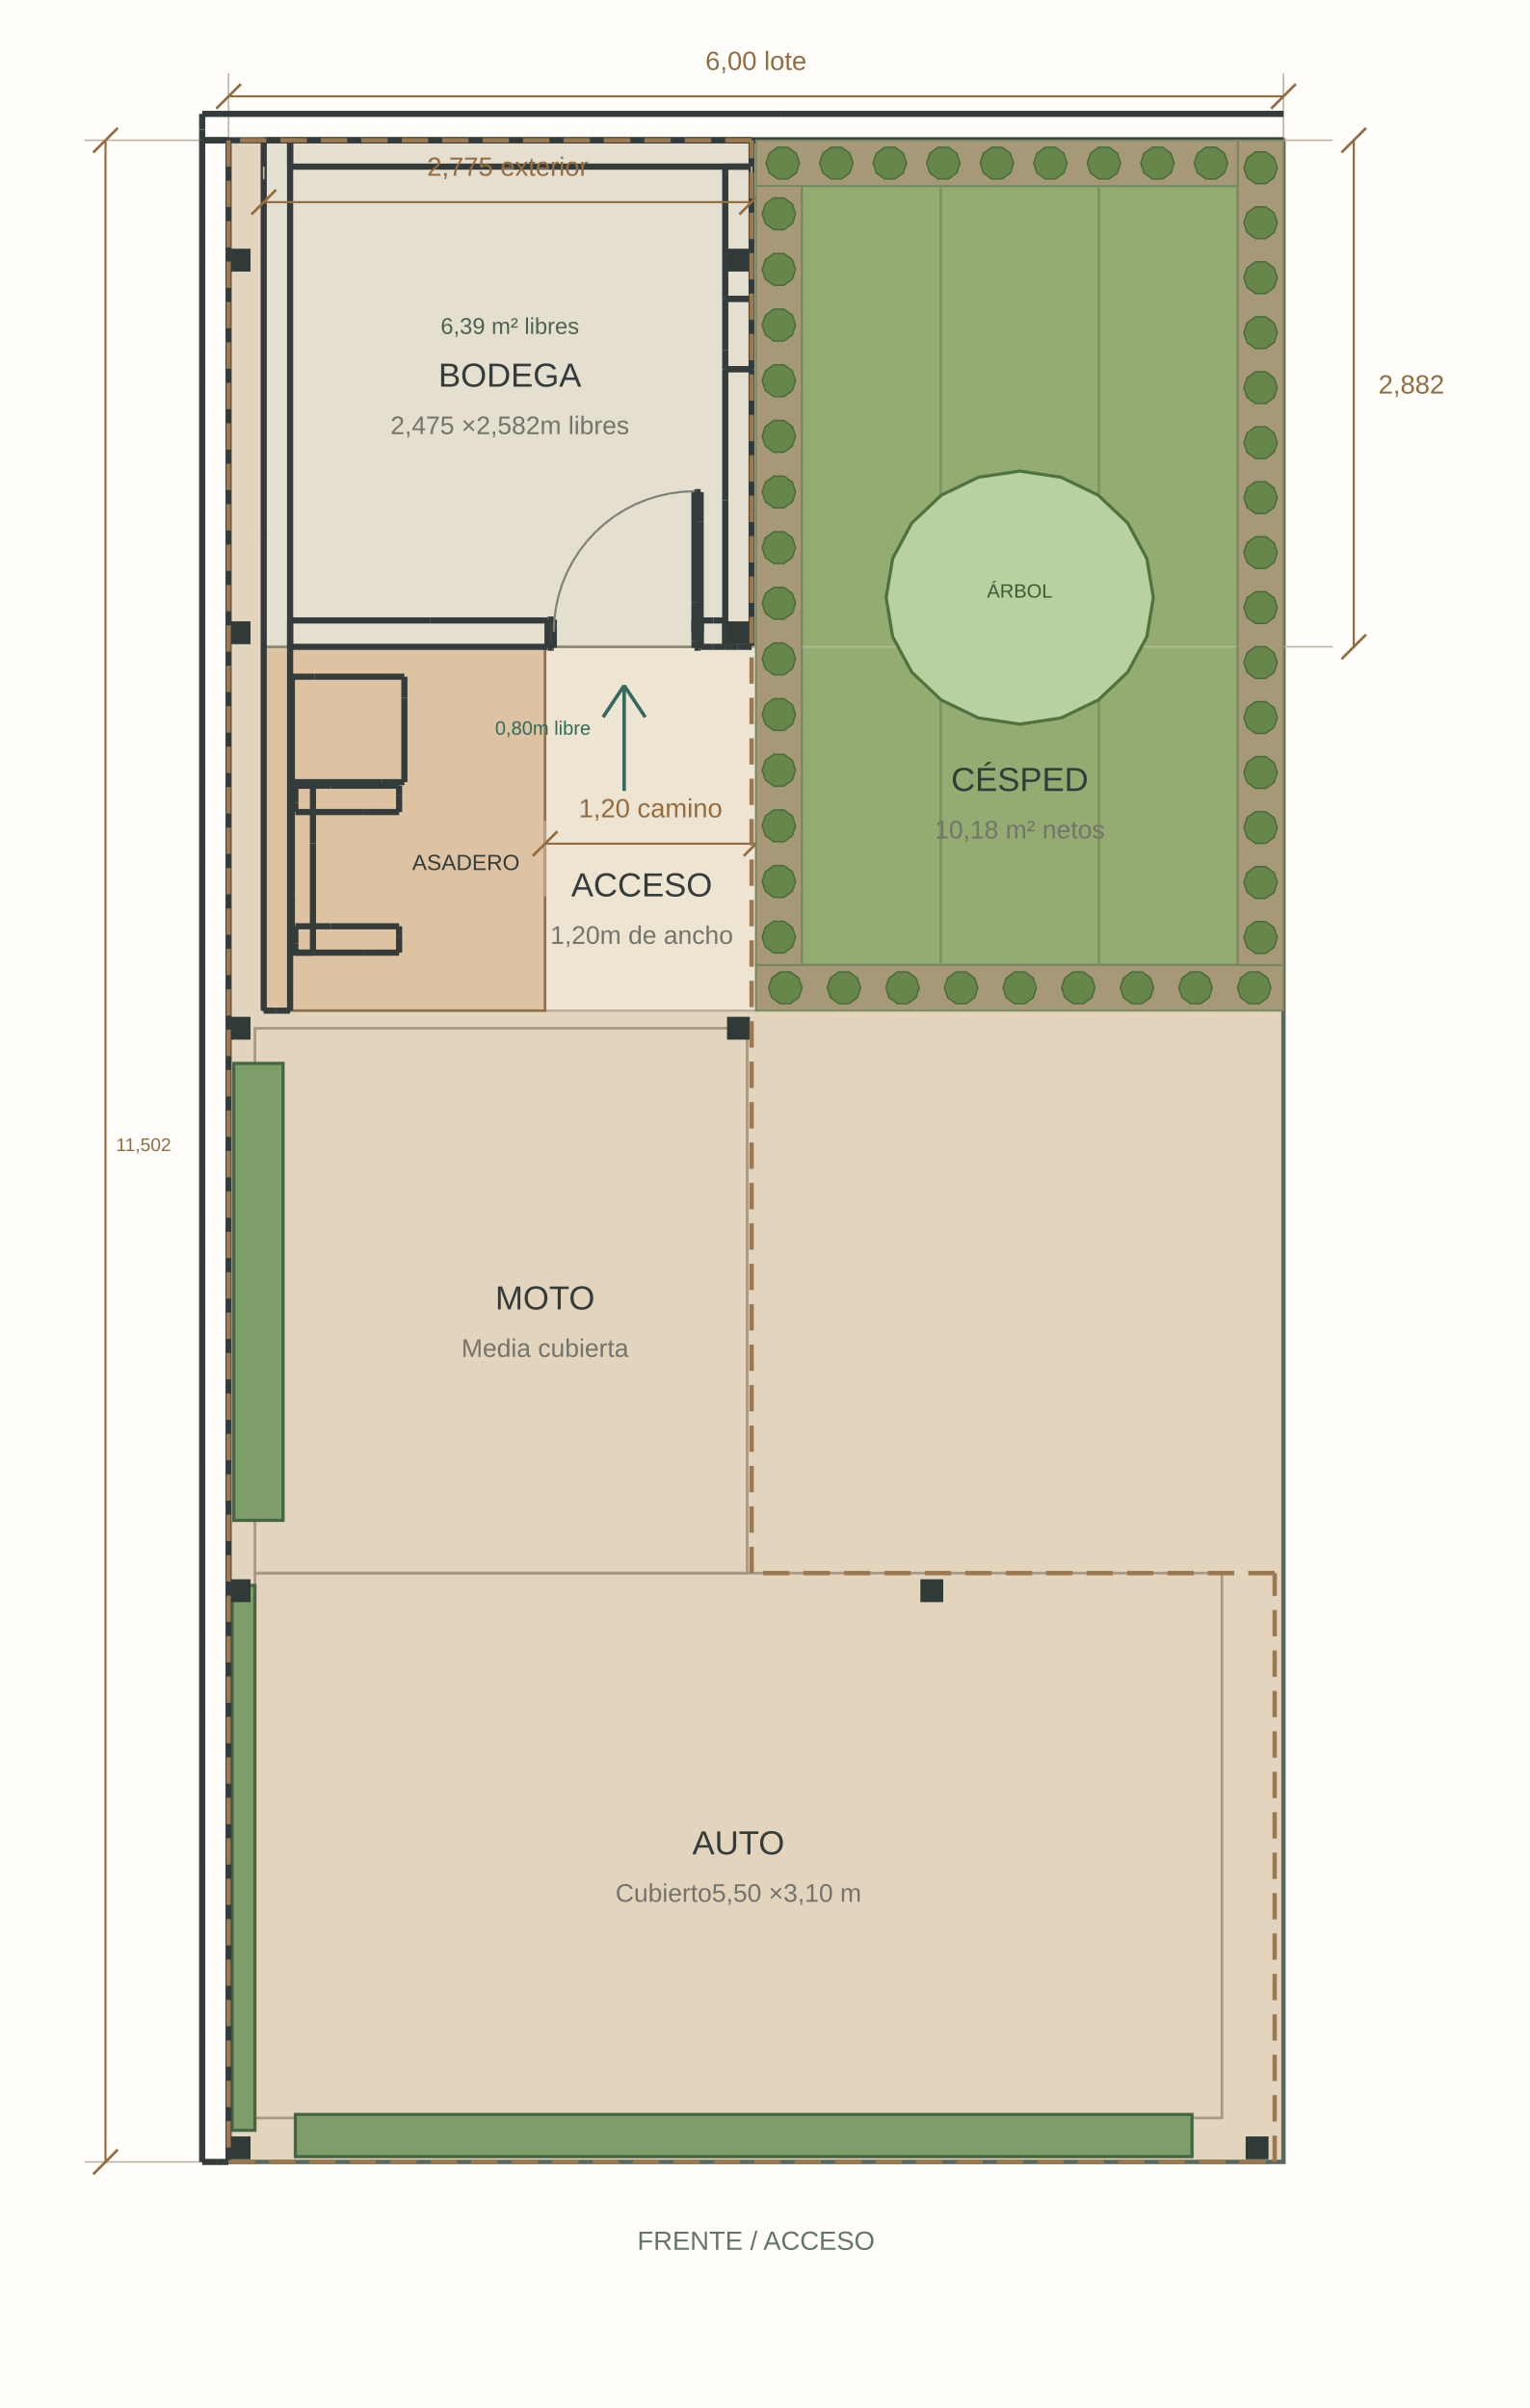
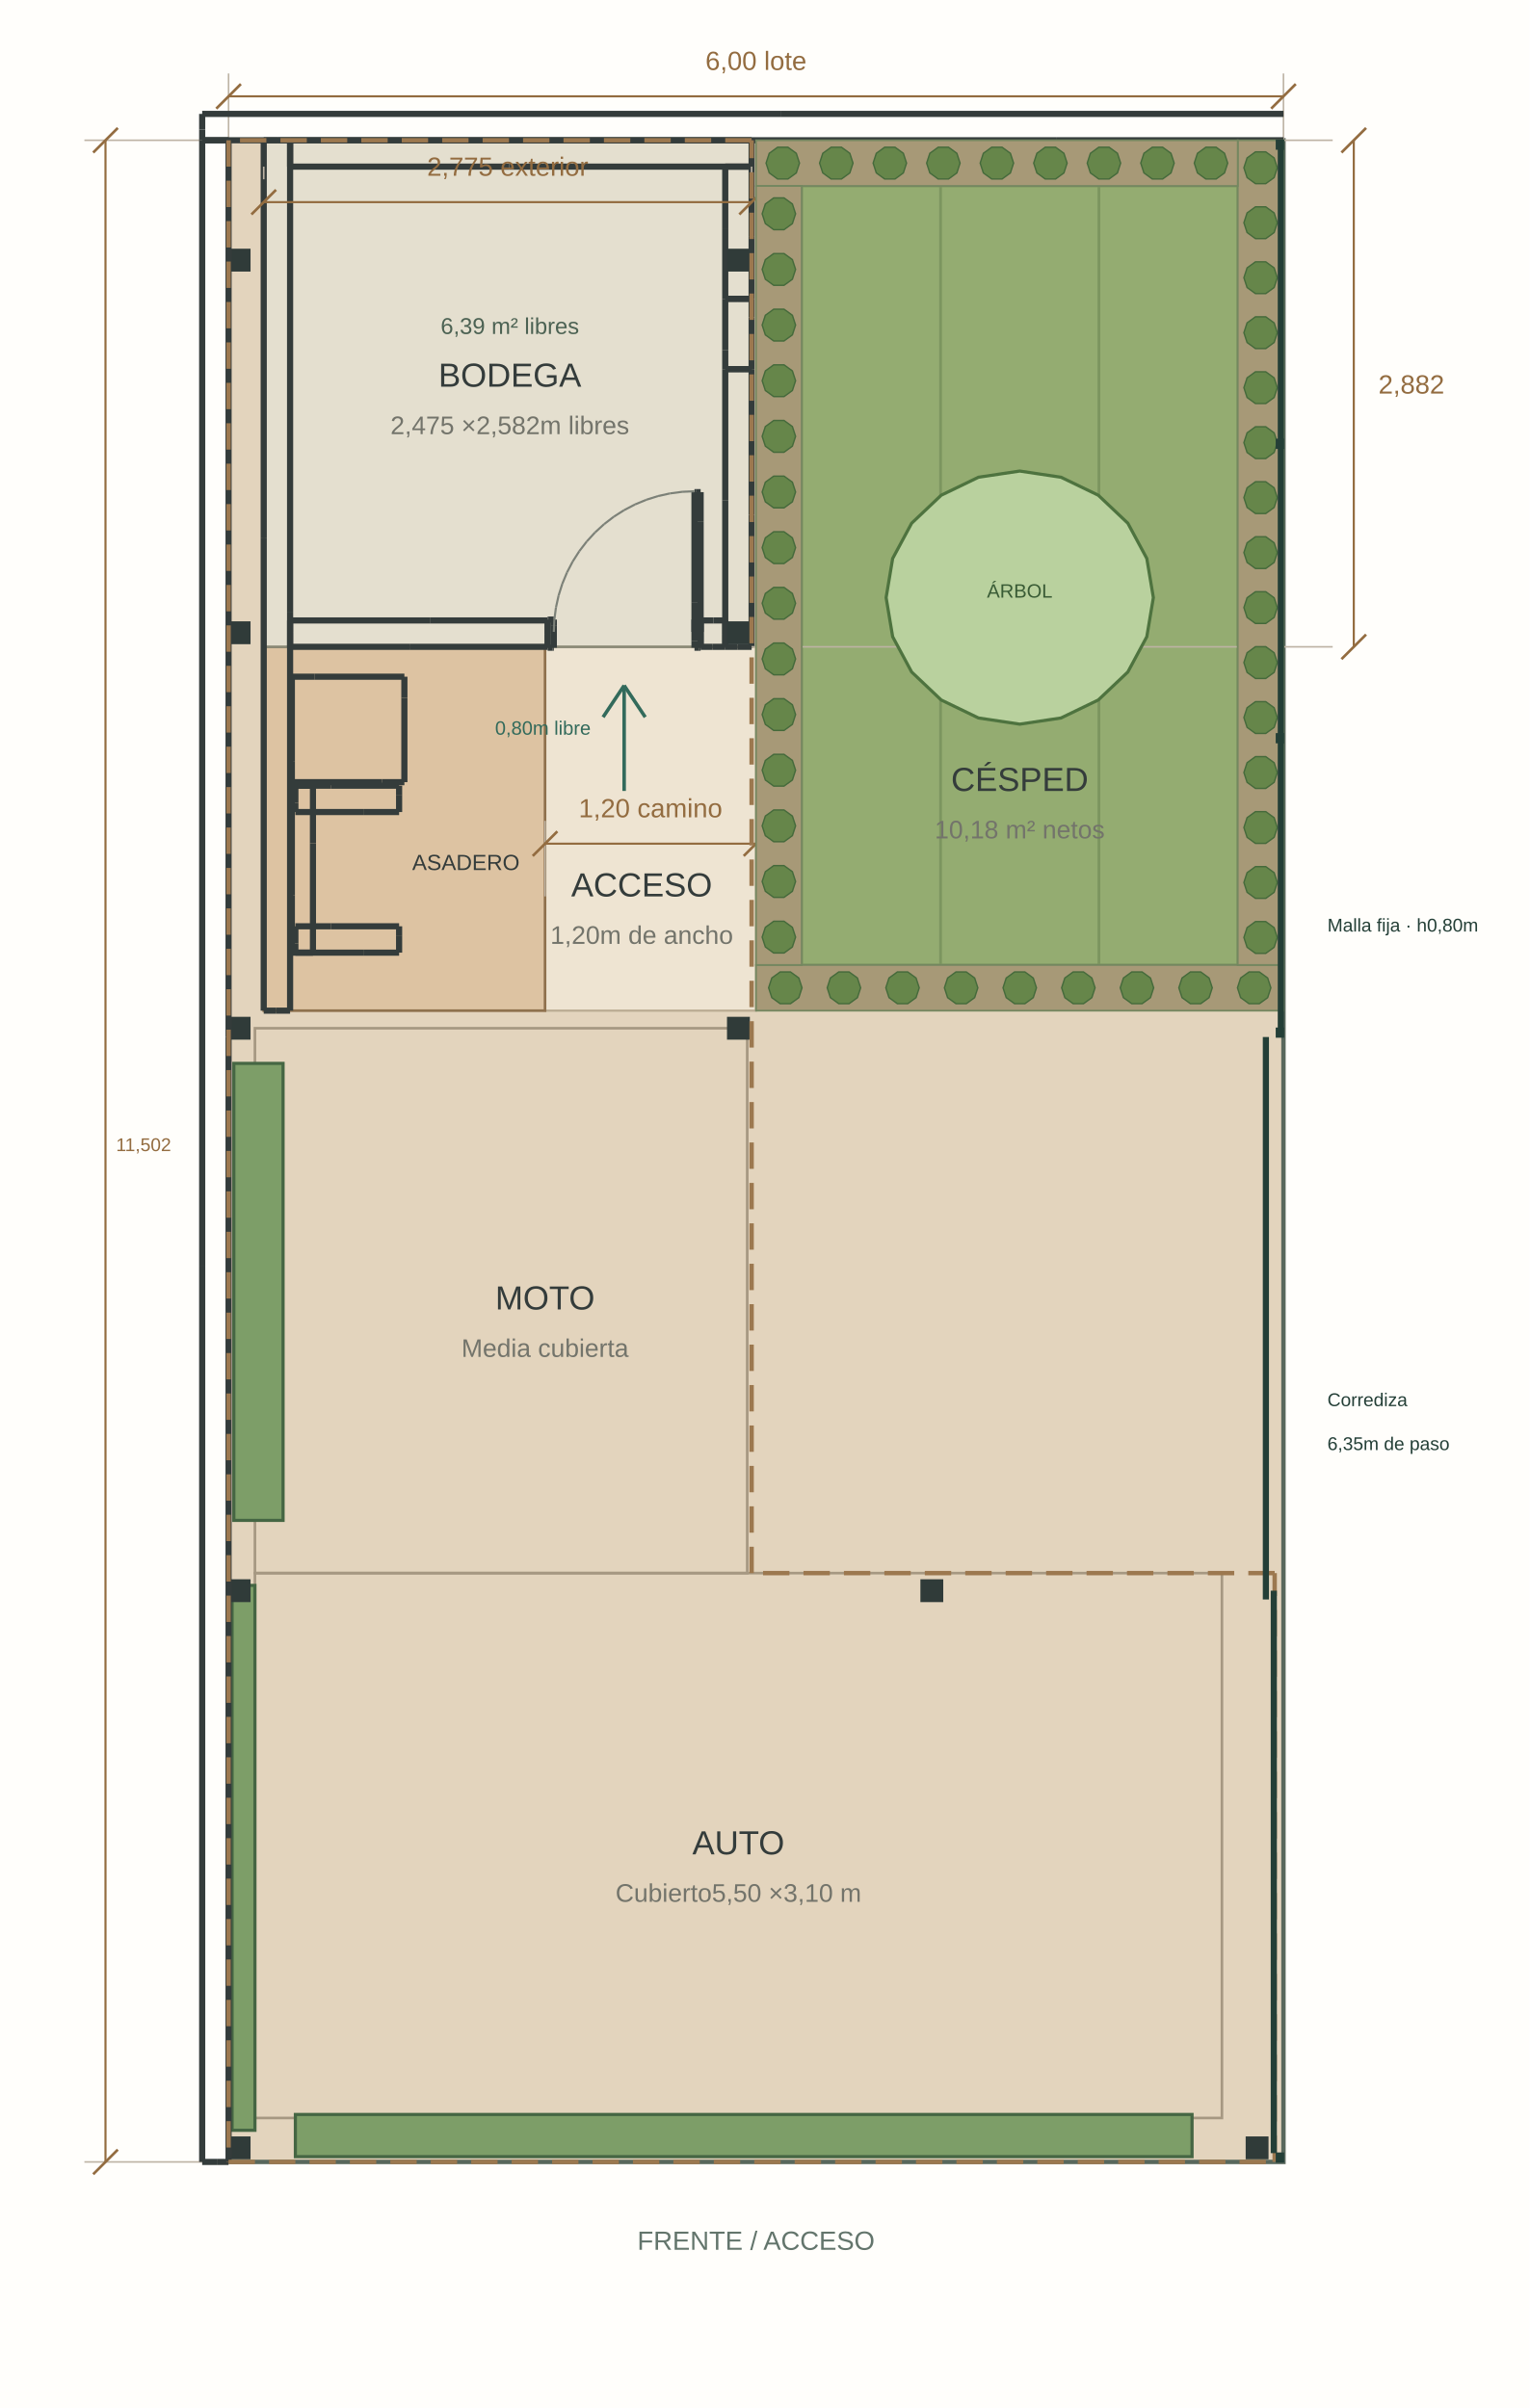
<svg xmlns="http://www.w3.org/2000/svg" viewBox="0 0 696 1096.0" role="img" aria-label="Patio · jardín, camino, asadero y bodega">
  <rect width="100%" height="100%" fill="#fffefb" />
  <polygon points="104.0,984.0 584.0,984.0 584.0,63.84 104.0,63.84" fill="#e3d4bd" stroke="#59685c" stroke-width="2.0" />
  <polygon points="364.8,439.2 428.0,439.2 428.0,84.64 364.8,84.64" fill="#94ac71" stroke="#7c955f" stroke-width="1.2" />
  <polygon points="500.0,439.2 563.2,439.2 563.2,84.64 500.0,84.64" fill="#94ac71" stroke="#7c955f" stroke-width="1.2" />
  <polygon points="428.0,439.2 500.0,439.2 500.0,308.0 428.0,308.0" fill="#94ac71" stroke="#7c955f" stroke-width="1.2" />
  <polygon points="428.0,236.0 500.0,236.0 500.0,84.64 428.0,84.64" fill="#94ac71" stroke="#7c955f" stroke-width="1.2" />
  <polygon points="248.0,460.0 344.0,460.0 344.0,294.4 248.0,294.4" fill="#eee4d2" stroke="#b9aa91" stroke-width="0.96" />
  <polygon points="120.0,460.0 248.0,460.0 248.0,294.4 120.0,294.4" fill="#ddc3a2" stroke="#8f714d" stroke-width="1.2" />
  <polygon points="120.0,294.4 342.0,294.4 342.0,63.84 120.0,63.84" fill="#e4dfcf" stroke="#8b8a77" stroke-width="1.2" />
  <polyline points="132.0,460.0 125.489,460.0" fill="none" stroke="#343c3b" stroke-width="2.8" />
  <polyline points="125.489,460.0 120.0,460.0" fill="none" stroke="#343c3b" stroke-width="2.8" />
  <polyline points="132.0,63.84 132.0,278.804" fill="none" stroke="#343c3b" stroke-width="2.8" />
  <polyline points="132.0,278.804 132.0,460.0" fill="none" stroke="#343c3b" stroke-width="2.8" />
  <polyline points="120.0,63.84 126.523,63.84" fill="none" stroke="#343c3b" stroke-width="2.8" />
  <polyline points="126.523,63.84 132.0,63.84" fill="none" stroke="#343c3b" stroke-width="2.8" />
  <polyline points="120.0,460.0 120.0,244.66" fill="none" stroke="#343c3b" stroke-width="2.8" />
  <polyline points="120.0,244.66 120.0,63.84" fill="none" stroke="#343c3b" stroke-width="2.8" />
  <polyline points="249.2,294.4 186.715,294.4" fill="none" stroke="#343c3b" stroke-width="2.8" />
  <polyline points="186.715,294.4 132.0,294.4" fill="none" stroke="#343c3b" stroke-width="2.8" />
  <polyline points="249.2,282.4 249.2,288.798" fill="none" stroke="#343c3b" stroke-width="2.8" />
  <polyline points="249.2,288.798 249.2,294.4" fill="none" stroke="#343c3b" stroke-width="2.8" />
  <polyline points="132.0,282.4 195.595,282.4" fill="none" stroke="#343c3b" stroke-width="2.8" />
  <polyline points="195.595,282.4 249.2,282.4" fill="none" stroke="#343c3b" stroke-width="2.8" />
  <polyline points="132.0,294.4 132.0,287.889" fill="none" stroke="#343c3b" stroke-width="2.8" />
  <polyline points="132.0,287.889 132.0,282.4" fill="none" stroke="#343c3b" stroke-width="2.8" />
  <polyline points="330.0,294.4 324.105,294.4" fill="none" stroke="#343c3b" stroke-width="2.8" />
  <polyline points="324.105,294.4 318.8,294.4" fill="none" stroke="#343c3b" stroke-width="2.8" />
  <polyline points="330.0,282.4 330.0,288.717" fill="none" stroke="#343c3b" stroke-width="2.8" />
  <polyline points="330.0,288.717 330.0,294.4" fill="none" stroke="#343c3b" stroke-width="2.8" />
  <polyline points="318.8,282.4 324.706,282.4" fill="none" stroke="#343c3b" stroke-width="2.8" />
  <polyline points="324.706,282.4 330.0,282.4" fill="none" stroke="#343c3b" stroke-width="2.8" />
  <polyline points="318.8,294.4 318.8,288.072" fill="none" stroke="#343c3b" stroke-width="2.8" />
  <polyline points="318.8,288.072 318.8,282.4" fill="none" stroke="#343c3b" stroke-width="2.8" />
  <polyline points="342.0,294.4 335.696,294.4" fill="none" stroke="#343c3b" stroke-width="2.8" />
  <polyline points="335.696,294.4 330.0,294.4" fill="none" stroke="#343c3b" stroke-width="2.8" />
  <polyline points="342.0,168.0 342.0,234.403" fill="none" stroke="#343c3b" stroke-width="2.8" />
  <polyline points="342.0,234.403 342.0,294.4" fill="none" stroke="#343c3b" stroke-width="2.8" />
  <polyline points="330.0,168.0 336.317,168.0" fill="none" stroke="#343c3b" stroke-width="2.8" />
  <polyline points="336.317,168.0 342.0,168.0" fill="none" stroke="#343c3b" stroke-width="2.8" />
  <polyline points="330.0,294.4 330.0,227.866" fill="none" stroke="#343c3b" stroke-width="2.8" />
  <polyline points="330.0,227.866 330.0,168.0" fill="none" stroke="#343c3b" stroke-width="2.8" />
  <polyline points="342.0,136.0 335.696,136.0" fill="none" stroke="#343c3b" stroke-width="2.8" />
  <polyline points="335.696,136.0 330.0,136.0" fill="none" stroke="#343c3b" stroke-width="2.8" />
  <polyline points="342.0,75.84 342.0,107.445" fill="none" stroke="#343c3b" stroke-width="2.8" />
  <polyline points="342.0,107.445 342.0,136.0" fill="none" stroke="#343c3b" stroke-width="2.8" />
  <polyline points="330.0,75.84 336.317,75.84" fill="none" stroke="#343c3b" stroke-width="2.8" />
  <polyline points="336.317,75.84 342.0,75.84" fill="none" stroke="#343c3b" stroke-width="2.8" />
  <polyline points="330.0,136.0 330.0,104.333" fill="none" stroke="#343c3b" stroke-width="2.8" />
  <polyline points="330.0,104.333 330.0,75.84" fill="none" stroke="#343c3b" stroke-width="2.8" />
  <polyline points="342.0,168.0 338.8,168.0" fill="none" stroke="#343c3b" stroke-width="2.8" />
  <polyline points="338.8,168.0 330.0,168.0" fill="none" stroke="#343c3b" stroke-width="2.8" />
  <polyline points="342.0,136.0 342.0,144.533" fill="none" stroke="#343c3b" stroke-width="2.8" />
  <polyline points="342.0,144.533 342.0,168.0" fill="none" stroke="#343c3b" stroke-width="2.8" />
  <polyline points="330.0,136.0 333.2,136.0" fill="none" stroke="#343c3b" stroke-width="2.8" />
  <polyline points="333.2,136.0 342.0,136.0" fill="none" stroke="#343c3b" stroke-width="2.8" />
  <polyline points="330.0,168.0 330.0,159.467" fill="none" stroke="#343c3b" stroke-width="2.8" />
  <polyline points="330.0,159.467 330.0,136.0" fill="none" stroke="#343c3b" stroke-width="2.8" />
  <polyline points="342.0,75.84 231.678,75.84" fill="none" stroke="#343c3b" stroke-width="2.8" />
  <polyline points="231.678,75.84 132.0,75.84" fill="none" stroke="#343c3b" stroke-width="2.8" />
  <polyline points="342.0,63.84 342.0,70.144" fill="none" stroke="#343c3b" stroke-width="2.8" />
  <polyline points="342.0,70.144 342.0,75.84" fill="none" stroke="#343c3b" stroke-width="2.8" />
  <polyline points="132.0,63.84 245.95,63.84" fill="none" stroke="#343c3b" stroke-width="2.8" />
  <polyline points="245.95,63.84 342.0,63.84" fill="none" stroke="#343c3b" stroke-width="2.8" />
  <polyline points="132.0,75.84 132.0,69.329" fill="none" stroke="#343c3b" stroke-width="2.8" />
  <polyline points="132.0,69.329 132.0,63.84" fill="none" stroke="#343c3b" stroke-width="2.8" />
  <polyline points="318.8,287.6 318.204,287.6" fill="none" stroke="#343c3b" stroke-width="2.8" />
  <polyline points="318.204,287.6 316.0,287.6" fill="none" stroke="#343c3b" stroke-width="2.8" />
  <polyline points="318.8,224.0 318.8,237.542" fill="none" stroke="#343c3b" stroke-width="2.8" />
  <polyline points="318.8,237.542 318.8,287.6" fill="none" stroke="#343c3b" stroke-width="2.8" />
  <polyline points="316.0,224.0 316.596,224.0" fill="none" stroke="#343c3b" stroke-width="2.8" />
  <polyline points="316.596,224.0 318.8,224.0" fill="none" stroke="#343c3b" stroke-width="2.8" />
  <polyline points="316.0,287.6 316.0,274.058" fill="none" stroke="#343c3b" stroke-width="2.8" />
  <polyline points="316.0,274.058 316.0,224.0" fill="none" stroke="#343c3b" stroke-width="2.8" />
  <polyline points="252.0,294.8 251.364,294.8" fill="none" stroke="#343c3b" stroke-width="2.8" />
  <polyline points="251.364,294.8 249.2,294.8" fill="none" stroke="#343c3b" stroke-width="2.8" />
  <polyline points="252.0,282.0 252.0,284.908" fill="none" stroke="#343c3b" stroke-width="2.8" />
  <polyline points="252.0,284.908 252.0,294.8" fill="none" stroke="#343c3b" stroke-width="2.8" />
  <polyline points="249.2,282.0 249.836,282.0" fill="none" stroke="#343c3b" stroke-width="2.8" />
  <polyline points="249.836,282.0 252.0,282.0" fill="none" stroke="#343c3b" stroke-width="2.8" />
  <polyline points="249.2,294.8 249.2,291.892" fill="none" stroke="#343c3b" stroke-width="2.8" />
  <polyline points="249.2,291.892 249.2,282.0" fill="none" stroke="#343c3b" stroke-width="2.8" />
  <polyline points="318.8,294.8 318.164,294.8" fill="none" stroke="#343c3b" stroke-width="2.8" />
  <polyline points="318.164,294.8 316.0,294.8" fill="none" stroke="#343c3b" stroke-width="2.8" />
  <polyline points="318.8,282.0 318.8,284.908" fill="none" stroke="#343c3b" stroke-width="2.8" />
  <polyline points="318.8,284.908 318.8,294.8" fill="none" stroke="#343c3b" stroke-width="2.8" />
  <polyline points="316.0,282.0 316.636,282.0" fill="none" stroke="#343c3b" stroke-width="2.8" />
  <polyline points="316.636,282.0 318.8,282.0" fill="none" stroke="#343c3b" stroke-width="2.8" />
  <polyline points="316.0,294.8 316.0,291.892" fill="none" stroke="#343c3b" stroke-width="2.8" />
  <polyline points="316.0,291.892 316.0,282.0" fill="none" stroke="#343c3b" stroke-width="2.8" />
  <polyline points="181.6,433.6 165.324,433.6" fill="none" stroke="#343c3b" stroke-width="2.8" />
  <polyline points="165.324,433.6 134.4,433.6" fill="none" stroke="#343c3b" stroke-width="2.8" />
  <polyline points="181.6,421.6 181.6,425.738" fill="none" stroke="#343c3b" stroke-width="2.8" />
  <polyline points="181.6,425.738 181.6,433.6" fill="none" stroke="#343c3b" stroke-width="2.8" />
  <polyline points="134.4,421.6 150.676,421.6" fill="none" stroke="#343c3b" stroke-width="2.8" />
  <polyline points="150.676,421.6 181.6,421.6" fill="none" stroke="#343c3b" stroke-width="2.8" />
  <polyline points="134.4,433.6 134.4,429.462" fill="none" stroke="#343c3b" stroke-width="2.8" />
  <polyline points="134.4,429.462 134.4,421.6" fill="none" stroke="#343c3b" stroke-width="2.8" />
  <polyline points="181.6,369.6 165.324,369.6" fill="none" stroke="#343c3b" stroke-width="2.8" />
  <polyline points="165.324,369.6 134.4,369.6" fill="none" stroke="#343c3b" stroke-width="2.8" />
  <polyline points="181.6,357.6 181.6,361.738" fill="none" stroke="#343c3b" stroke-width="2.8" />
  <polyline points="181.6,361.738 181.6,369.6" fill="none" stroke="#343c3b" stroke-width="2.8" />
  <polyline points="134.4,357.6 150.676,357.6" fill="none" stroke="#343c3b" stroke-width="2.8" />
  <polyline points="150.676,357.6 181.6,357.6" fill="none" stroke="#343c3b" stroke-width="2.8" />
  <polyline points="134.4,369.6 134.4,365.462" fill="none" stroke="#343c3b" stroke-width="2.8" />
  <polyline points="134.4,365.462 134.4,357.6" fill="none" stroke="#343c3b" stroke-width="2.8" />
  <polyline points="142.4,433.6 139.09,433.6" fill="none" stroke="#343c3b" stroke-width="2.8" />
  <polyline points="139.09,433.6 132.8,433.6" fill="none" stroke="#343c3b" stroke-width="2.8" />
  <polyline points="142.4,357.6 142.4,383.807" fill="none" stroke="#343c3b" stroke-width="2.8" />
  <polyline points="142.4,383.807 142.4,433.6" fill="none" stroke="#343c3b" stroke-width="2.8" />
  <polyline points="132.8,357.6 136.11,357.6" fill="none" stroke="#343c3b" stroke-width="2.8" />
  <polyline points="136.11,357.6 142.4,357.6" fill="none" stroke="#343c3b" stroke-width="2.8" />
  <polyline points="132.8,433.6 132.8,407.393" fill="none" stroke="#343c3b" stroke-width="2.8" />
  <polyline points="132.8,407.393 132.8,357.6" fill="none" stroke="#343c3b" stroke-width="2.8" />
  <polyline points="184.0,356.0 173.76,356.0" fill="none" stroke="#343c3b" stroke-width="2.8" />
  <polyline points="173.76,356.0 132.8,356.0" fill="none" stroke="#343c3b" stroke-width="2.8" />
  <polyline points="184.0,308.0 184.0,317.6" fill="none" stroke="#343c3b" stroke-width="2.8" />
  <polyline points="184.0,317.6 184.0,356.0" fill="none" stroke="#343c3b" stroke-width="2.8" />
  <polyline points="132.8,308.0 143.04,308.0" fill="none" stroke="#343c3b" stroke-width="2.8" />
  <polyline points="143.04,308.0 184.0,308.0" fill="none" stroke="#343c3b" stroke-width="2.8" />
  <polyline points="132.8,356.0 132.8,346.4" fill="none" stroke="#343c3b" stroke-width="2.8" />
  <polyline points="132.8,346.4 132.8,308.0" fill="none" stroke="#343c3b" stroke-width="2.8" />
  <polygon points="116.0,964.0 556.0,964.0 556.0,716.0 116.0,716.0" fill="none" stroke="#a69882" stroke-width="1.2" />
  <polygon points="116.0,716.0 340.0,716.0 340.0,468.0 116.0,468.0" fill="none" stroke="#a69882" stroke-width="1.2" />
  <polygon points="105.6,969.6 116.0,969.6 116.0,721.6 105.6,721.6" fill="#7d9e68" stroke="#456643" stroke-width="1.44" />
  <polygon points="106.4,692.0 128.8,692.0 128.8,484.0 106.4,484.0" fill="#7d9e68" stroke="#456643" stroke-width="1.44" />
  <polygon points="134.4,981.6 542.4,981.6 542.4,962.4 134.4,962.4" fill="#7d9e68" stroke="#456643" stroke-width="1.44" />
  <polygon points="104.0,982.4 113.6,982.4 113.6,972.8 104.0,972.8" fill="#303b39" stroke="#303b39" stroke-width="0.8" />
  <polygon points="104.0,728.8 113.6,728.8 113.6,719.2 104.0,719.2" fill="#303b39" stroke="#303b39" stroke-width="0.8" />
  <polygon points="104.0,472.8 113.6,472.8 113.6,463.2 104.0,463.2" fill="#303b39" stroke="#303b39" stroke-width="0.8" />
  <polygon points="104.0,292.8 113.6,292.8 113.6,283.2 104.0,283.2" fill="#303b39" stroke="#303b39" stroke-width="0.8" />
  <polygon points="104.0,123.2 113.6,123.2 113.6,113.6 104.0,113.6" fill="#303b39" stroke="#303b39" stroke-width="0.8" />
  <polygon points="567.2,982.4 576.8,982.4 576.8,972.8 567.2,972.8" fill="#303b39" stroke="#303b39" stroke-width="0.8" />
  <polygon points="419.2,728.8 428.8,728.8 428.8,719.2 419.2,719.2" fill="#303b39" stroke="#303b39" stroke-width="0.8" />
  <polygon points="331.2,472.8 340.8,472.8 340.8,463.2 331.2,463.2" fill="#303b39" stroke="#303b39" stroke-width="0.8" />
  <polygon points="331.2,292.8 340.8,292.8 340.8,283.2 331.2,283.2" fill="#303b39" stroke="#303b39" stroke-width="0.8" />
  <polygon points="331.2,123.2 340.8,123.2 340.8,113.6 331.2,113.6" fill="#303b39" stroke="#303b39" stroke-width="0.8" />
  <text x="336.0" y="844.0" font-family="Arial,sans-serif" font-size="15.2" fill="#343c3b" text-anchor="middle">AUTO</text>
  <text x="336.0" y="865.6" font-family="Arial,sans-serif" font-size="11.6" fill="#73746b" text-anchor="middle">Cubierto5,50 ×3,10 m</text>
  <text x="248.0" y="596.0" font-family="Arial,sans-serif" font-size="15.2" fill="#343c3b" text-anchor="middle">MOTO</text>
  <text x="248.0" y="617.6" font-family="Arial,sans-serif" font-size="11.6" fill="#73746b" text-anchor="middle">Media cubierta</text>
  <text x="212.0" y="396.0" font-family="Arial,sans-serif" font-size="10.0" fill="#343c3b" text-anchor="middle">ASADERO</text>
  <polyline points="104.0,63.84 104.0,33.44" fill="none" stroke="#bdb3a4" stroke-width="0.72" data-plan-dimensions="true" />
  <polyline points="584.0,63.84 584.0,33.44" fill="none" stroke="#bdb3a4" stroke-width="0.72" data-plan-dimensions="true" />
  <polyline points="104.0,43.84 584.0,43.84" fill="none" stroke="#936c40" stroke-width="0.96" data-plan-dimensions="true" />
  <polyline points="98.4,49.44 109.6,38.24" fill="none" stroke="#936c40" stroke-width="1.2" data-plan-dimensions="true" />
  <polyline points="578.4,49.44 589.6,38.24" fill="none" stroke="#936c40" stroke-width="1.2" data-plan-dimensions="true" />
  <text x="344.0" y="31.84" font-family="Arial,sans-serif" font-size="12.0" fill="#936c40" text-anchor="middle" data-plan-dimensions="true">6,00 lote</text>
  <polyline points="104.0,984.0 38.4,984.0" fill="none" stroke="#bdb3a4" stroke-width="0.72" data-plan-dimensions="true" />
  <polyline points="104.0,63.84 38.4,63.84" fill="none" stroke="#bdb3a4" stroke-width="0.72" data-plan-dimensions="true" />
  <polyline points="48.0,984.0 48.0,63.84" fill="none" stroke="#936c40" stroke-width="0.96" data-plan-dimensions="true" />
  <polyline points="42.4,989.6 53.6,978.4" fill="none" stroke="#936c40" stroke-width="1.2" data-plan-dimensions="true" />
  <polyline points="42.4,69.44 53.6,58.24" fill="none" stroke="#936c40" stroke-width="1.2" data-plan-dimensions="true" />
  <text x="52.8" y="523.92" font-family="Arial,sans-serif" font-size="8.4" fill="#936c40" text-anchor="start" data-plan-dimensions="true">11,502</text>
  <polyline points="120.0,75.84 120.0,81.6" fill="none" stroke="#bdb3a4" stroke-width="0.72" data-plan-dimensions="true" />
  <polyline points="342.0,75.84 342.0,81.6" fill="none" stroke="#bdb3a4" stroke-width="0.72" data-plan-dimensions="true" />
  <polyline points="120.0,92.0 342.0,92.0" fill="none" stroke="#936c40" stroke-width="0.96" data-plan-dimensions="true" />
  <polyline points="114.4,97.6 125.6,86.4" fill="none" stroke="#936c40" stroke-width="1.2" data-plan-dimensions="true" />
  <polyline points="336.4,97.6 347.6,86.4" fill="none" stroke="#936c40" stroke-width="1.2" data-plan-dimensions="true" />
  <text x="231.0" y="80.0" font-family="Arial,sans-serif" font-size="12.0" fill="#936c40" text-anchor="middle" data-plan-dimensions="true">2,775 exterior</text>
  <polyline points="342.0,294.4 606.4,294.4" fill="none" stroke="#bdb3a4" stroke-width="0.72" data-plan-dimensions="true" />
  <polyline points="342.0,63.84 606.4,63.84" fill="none" stroke="#bdb3a4" stroke-width="0.72" data-plan-dimensions="true" />
  <polyline points="616.0,294.4 616.0,63.84" fill="none" stroke="#936c40" stroke-width="0.96" data-plan-dimensions="true" />
  <polyline points="610.4,300.0 621.6,288.8" fill="none" stroke="#936c40" stroke-width="1.2" data-plan-dimensions="true" />
  <polyline points="610.4,69.44 621.6,58.24" fill="none" stroke="#936c40" stroke-width="1.2" data-plan-dimensions="true" />
  <text x="627.2" y="179.12" font-family="Arial,sans-serif" font-size="12.0" fill="#936c40" text-anchor="start" data-plan-dimensions="true">2,882</text>
  <polyline points="248.0,408.0 248.0,373.6" fill="none" stroke="#bdb3a4" stroke-width="0.72" data-plan-dimensions="true" />
  <polyline points="344.0,408.0 344.0,373.6" fill="none" stroke="#bdb3a4" stroke-width="0.72" data-plan-dimensions="true" />
  <polyline points="248.0,384.0 344.0,384.0" fill="none" stroke="#936c40" stroke-width="0.96" data-plan-dimensions="true" />
  <polyline points="242.4,389.6 253.6,378.4" fill="none" stroke="#936c40" stroke-width="1.2" data-plan-dimensions="true" />
  <polyline points="338.4,389.6 349.6,378.4" fill="none" stroke="#936c40" stroke-width="1.2" data-plan-dimensions="true" />
  <text x="296.0" y="372.0" font-family="Arial,sans-serif" font-size="12.0" fill="#936c40" text-anchor="middle" data-plan-dimensions="true">1,20 camino</text>
  <text x="344.0" y="1024.0" font-family="Arial,sans-serif" font-size="12.0" fill="#63756c" text-anchor="middle">FRENTE / ACCESO</text>
  <polyline points="104.0,984.0 98.68,984.0" fill="none" stroke="#343c3b" stroke-width="2.8" />
  <polyline points="98.68,984.0 92.0,984.0" fill="none" stroke="#343c3b" stroke-width="2.8" />
  <polyline points="104.0,63.84 104.0,471.778" fill="none" stroke="#343c3b" stroke-width="2.8" />
  <polyline points="104.0,471.778 104.0,984.0" fill="none" stroke="#343c3b" stroke-width="2.8" />
  <polyline points="92.0,63.84 97.32,63.84" fill="none" stroke="#343c3b" stroke-width="2.8" />
  <polyline points="97.32,63.84 104.0,63.84" fill="none" stroke="#343c3b" stroke-width="2.8" />
  <polyline points="92.0,984.0 92.0,576.062" fill="none" stroke="#343c3b" stroke-width="2.8" />
  <polyline points="92.0,576.062 92.0,63.84" fill="none" stroke="#343c3b" stroke-width="2.8" />
  <polyline points="584.0,63.84 480.871,63.84" fill="none" stroke="#343c3b" stroke-width="2.8" />
  <polyline points="480.871,63.84 92.0,63.84" fill="none" stroke="#343c3b" stroke-width="2.8" />
  <polyline points="92.0,51.84 355.129,51.84" fill="none" stroke="#343c3b" stroke-width="2.8" />
  <polyline points="355.129,51.84 584.0,51.84" fill="none" stroke="#343c3b" stroke-width="2.8" />
  <polyline points="92.0,63.84 92.0,58.997" fill="none" stroke="#343c3b" stroke-width="2.8" />
  <polyline points="92.0,58.997 92.0,51.84" fill="none" stroke="#343c3b" stroke-width="2.8" />
  <polyline points="104.0,984.0 580.0,984.0" fill="none" stroke="#9c784f" stroke-width="2.0" stroke-dasharray="12.0 6.4" />
  <polyline points="580.0,984.0 580.0,716.0" fill="none" stroke="#9c784f" stroke-width="2.0" stroke-dasharray="12.0 6.4" />
  <polyline points="580.0,716.0 342.0,716.0" fill="none" stroke="#9c784f" stroke-width="2.0" stroke-dasharray="12.0 6.4" />
  <polyline points="342.0,716.0 342.0,63.84" fill="none" stroke="#9c784f" stroke-width="2.0" stroke-dasharray="12.0 6.4" />
  <polyline points="342.0,63.84 104.0,63.84" fill="none" stroke="#9c784f" stroke-width="2.0" stroke-dasharray="12.0 6.4" />
  <polyline points="104.0,63.84 104.0,984.0" fill="none" stroke="#9c784f" stroke-width="2.0" stroke-dasharray="12.0 6.4" />
  <polygon points="344.0,460.0 584.0,460.0 584.0,439.2 344.0,439.2" fill="#a79977" stroke="#748760" stroke-width="0.8" />
  <polygon points="364.933,449.6 363.482,445.133 359.682,442.372 354.985,442.372 351.185,445.133 349.733,449.6 351.185,454.067 354.985,456.828 359.682,456.828 363.482,454.067" fill="#66864a" stroke="#456a3b" stroke-width="0.64" />
  <polygon points="391.6,449.6 390.149,445.133 386.349,442.372 381.651,442.372 377.851,445.133 376.4,449.6 377.851,454.067 381.651,456.828 386.349,456.828 390.149,454.067" fill="#66864a" stroke="#456a3b" stroke-width="0.64" />
  <polygon points="418.267,449.6 416.815,445.133 413.015,442.372 408.318,442.372 404.518,445.133 403.067,449.6 404.518,454.067 408.318,456.828 413.015,456.828 416.815,454.067" fill="#66864a" stroke="#456a3b" stroke-width="0.64" />
  <polygon points="444.933,449.6 443.482,445.133 439.682,442.372 434.985,442.372 431.185,445.133 429.733,449.6 431.185,454.067 434.985,456.828 439.682,456.828 443.482,454.067" fill="#66864a" stroke="#456a3b" stroke-width="0.64" />
  <polygon points="471.6,449.6 470.149,445.133 466.349,442.372 461.651,442.372 457.851,445.133 456.4,449.6 457.851,454.067 461.651,456.828 466.349,456.828 470.149,454.067" fill="#66864a" stroke="#456a3b" stroke-width="0.64" />
  <polygon points="498.267,449.6 496.815,445.133 493.015,442.372 488.318,442.372 484.518,445.133 483.067,449.6 484.518,454.067 488.318,456.828 493.015,456.828 496.815,454.067" fill="#66864a" stroke="#456a3b" stroke-width="0.64" />
  <polygon points="524.933,449.6 523.482,445.133 519.682,442.372 514.985,442.372 511.185,445.133 509.733,449.6 511.185,454.067 514.985,456.828 519.682,456.828 523.482,454.067" fill="#66864a" stroke="#456a3b" stroke-width="0.64" />
  <polygon points="551.6,449.6 550.149,445.133 546.349,442.372 541.651,442.372 537.851,445.133 536.4,449.6 537.851,454.067 541.651,456.828 546.349,456.828 550.149,454.067" fill="#66864a" stroke="#456a3b" stroke-width="0.64" />
  <polygon points="578.267,449.6 576.815,445.133 573.015,442.372 568.318,442.372 564.518,445.133 563.067,449.6 564.518,454.067 568.318,456.828 573.015,456.828 576.815,454.067" fill="#66864a" stroke="#456a3b" stroke-width="0.64" />
  <polygon points="563.2,439.2 584.0,439.2 584.0,63.84 563.2,63.84" fill="#a79977" stroke="#748760" stroke-width="0.8" />
  <polygon points="581.2,426.688 579.749,422.221 575.949,419.46 571.251,419.46 567.451,422.221 566.0,426.688 567.451,431.155 571.251,433.916 575.949,433.916 579.749,431.155" fill="#66864a" stroke="#456a3b" stroke-width="0.64" />
  <polygon points="581.2,401.664 579.749,397.197 575.949,394.436 571.251,394.436 567.451,397.197 566.0,401.664 567.451,406.131 571.251,408.892 575.949,408.892 579.749,406.131" fill="#66864a" stroke="#456a3b" stroke-width="0.64" />
  <polygon points="581.2,376.64 579.749,372.173 575.949,369.412 571.251,369.412 567.451,372.173 566.0,376.64 567.451,381.107 571.251,383.868 575.949,383.868 579.749,381.107" fill="#66864a" stroke="#456a3b" stroke-width="0.64" />
  <polygon points="581.2,351.616 579.749,347.149 575.949,344.388 571.251,344.388 567.451,347.149 566.0,351.616 567.451,356.083 571.251,358.844 575.949,358.844 579.749,356.083" fill="#66864a" stroke="#456a3b" stroke-width="0.64" />
  <polygon points="581.2,326.592 579.749,322.125 575.949,319.364 571.251,319.364 567.451,322.125 566.0,326.592 567.451,331.059 571.251,333.82 575.949,333.82 579.749,331.059" fill="#66864a" stroke="#456a3b" stroke-width="0.64" />
  <polygon points="581.2,301.568 579.749,297.101 575.949,294.34 571.251,294.34 567.451,297.101 566.0,301.568 567.451,306.035 571.251,308.796 575.949,308.796 579.749,306.035" fill="#66864a" stroke="#456a3b" stroke-width="0.64" />
  <polygon points="581.2,276.544 579.749,272.077 575.949,269.316 571.251,269.316 567.451,272.077 566.0,276.544 567.451,281.011 571.251,283.772 575.949,283.772 579.749,281.011" fill="#66864a" stroke="#456a3b" stroke-width="0.64" />
  <polygon points="581.2,251.52 579.749,247.053 575.949,244.292 571.251,244.292 567.451,247.053 566.0,251.52 567.451,255.987 571.251,258.748 575.949,258.748 579.749,255.987" fill="#66864a" stroke="#456a3b" stroke-width="0.64" />
  <polygon points="581.2,226.496 579.749,222.029 575.949,219.268 571.251,219.268 567.451,222.029 566.0,226.496 567.451,230.963 571.251,233.724 575.949,233.724 579.749,230.963" fill="#66864a" stroke="#456a3b" stroke-width="0.64" />
  <polygon points="581.2,201.472 579.749,197.005 575.949,194.244 571.251,194.244 567.451,197.005 566.0,201.472 567.451,205.939 571.251,208.7 575.949,208.7 579.749,205.939" fill="#66864a" stroke="#456a3b" stroke-width="0.64" />
  <polygon points="581.2,176.448 579.749,171.981 575.949,169.22 571.251,169.22 567.451,171.981 566.0,176.448 567.451,180.915 571.251,183.676 575.949,183.676 579.749,180.915" fill="#66864a" stroke="#456a3b" stroke-width="0.64" />
  <polygon points="581.2,151.424 579.749,146.957 575.949,144.196 571.251,144.196 567.451,146.957 566.0,151.424 567.451,155.891 571.251,158.652 575.949,158.652 579.749,155.891" fill="#66864a" stroke="#456a3b" stroke-width="0.64" />
  <polygon points="581.2,126.4 579.749,121.933 575.949,119.172 571.251,119.172 567.451,121.933 566.0,126.4 567.451,130.867 571.251,133.628 575.949,133.628 579.749,130.867" fill="#66864a" stroke="#456a3b" stroke-width="0.64" />
  <polygon points="581.2,101.376 579.749,96.909 575.949,94.148 571.251,94.148 567.451,96.909 566.0,101.376 567.451,105.843 571.251,108.604 575.949,108.604 579.749,105.843" fill="#66864a" stroke="#456a3b" stroke-width="0.64" />
  <polygon points="581.2,76.352 579.749,71.885 575.949,69.124 571.251,69.124 567.451,71.885 566.0,76.352 567.451,80.819 571.251,83.58 575.949,83.58 579.749,80.819" fill="#66864a" stroke="#456a3b" stroke-width="0.64" />
  <polygon points="344.0,84.64 563.2,84.64 563.2,63.84 344.0,63.84" fill="#a79977" stroke="#748760" stroke-width="0.8" />
  <polygon points="363.778,74.24 362.326,69.773 358.526,67.012 353.829,67.012 350.029,69.773 348.578,74.24 350.029,78.707 353.829,81.468 358.526,81.468 362.326,78.707" fill="#66864a" stroke="#456a3b" stroke-width="0.64" />
  <polygon points="388.133,74.24 386.682,69.773 382.882,67.012 378.185,67.012 374.385,69.773 372.933,74.24 374.385,78.707 378.185,81.468 382.882,81.468 386.682,78.707" fill="#66864a" stroke="#456a3b" stroke-width="0.64" />
  <polygon points="412.489,74.24 411.037,69.773 407.237,67.012 402.54,67.012 398.74,69.773 397.289,74.24 398.74,78.707 402.54,81.468 407.237,81.468 411.037,78.707" fill="#66864a" stroke="#456a3b" stroke-width="0.64" />
  <polygon points="436.844,74.24 435.393,69.773 431.593,67.012 426.896,67.012 423.096,69.773 421.644,74.24 423.096,78.707 426.896,81.468 431.593,81.468 435.393,78.707" fill="#66864a" stroke="#456a3b" stroke-width="0.64" />
  <polygon points="461.2,74.24 459.749,69.773 455.949,67.012 451.251,67.012 447.451,69.773 446.0,74.24 447.451,78.707 451.251,81.468 455.949,81.468 459.749,78.707" fill="#66864a" stroke="#456a3b" stroke-width="0.64" />
  <polygon points="485.556,74.24 484.104,69.773 480.304,67.012 475.607,67.012 471.807,69.773 470.356,74.24 471.807,78.707 475.607,81.468 480.304,81.468 484.104,78.707" fill="#66864a" stroke="#456a3b" stroke-width="0.64" />
  <polygon points="509.911,74.24 508.46,69.773 504.66,67.012 499.963,67.012 496.163,69.773 494.711,74.24 496.163,78.707 499.963,81.468 504.66,81.468 508.46,78.707" fill="#66864a" stroke="#456a3b" stroke-width="0.64" />
  <polygon points="534.267,74.24 532.815,69.773 529.015,67.012 524.318,67.012 520.518,69.773 519.067,74.24 520.518,78.707 524.318,81.468 529.015,81.468 532.815,78.707" fill="#66864a" stroke="#456a3b" stroke-width="0.64" />
  <polygon points="558.622,74.24 557.171,69.773 553.371,67.012 548.674,67.012 544.874,69.773 543.422,74.24 544.874,78.707 548.674,81.468 553.371,81.468 557.171,78.707" fill="#66864a" stroke="#456a3b" stroke-width="0.64" />
  <polygon points="344.0,439.2 364.8,439.2 364.8,84.64 344.0,84.64" fill="#a79977" stroke="#748760" stroke-width="0.8" />
  <polygon points="362.0,426.537 360.549,422.07 356.749,419.309 352.051,419.309 348.251,422.07 346.8,426.537 348.251,431.004 352.051,433.765 356.749,433.765 360.549,431.004" fill="#66864a" stroke="#456a3b" stroke-width="0.64" />
  <polygon points="362.0,401.211 360.549,396.744 356.749,393.983 352.051,393.983 348.251,396.744 346.8,401.211 348.251,405.679 352.051,408.439 356.749,408.439 360.549,405.679" fill="#66864a" stroke="#456a3b" stroke-width="0.64" />
  <polygon points="362.0,375.886 360.549,371.419 356.749,368.658 352.051,368.658 348.251,371.419 346.8,375.886 348.251,380.353 352.051,383.114 356.749,383.114 360.549,380.353" fill="#66864a" stroke="#456a3b" stroke-width="0.64" />
  <polygon points="362.0,350.56 360.549,346.093 356.749,343.332 352.051,343.332 348.251,346.093 346.8,350.56 348.251,355.027 352.051,357.788 356.749,357.788 360.549,355.027" fill="#66864a" stroke="#456a3b" stroke-width="0.64" />
  <polygon points="362.0,325.234 360.549,320.767 356.749,318.006 352.051,318.006 348.251,320.767 346.8,325.234 348.251,329.701 352.051,332.462 356.749,332.462 360.549,329.701" fill="#66864a" stroke="#456a3b" stroke-width="0.64" />
  <polygon points="362.0,299.909 360.549,295.441 356.749,292.681 352.051,292.681 348.251,295.441 346.8,299.909 348.251,304.376 352.051,307.137 356.749,307.137 360.549,304.376" fill="#66864a" stroke="#456a3b" stroke-width="0.64" />
  <polygon points="362.0,274.583 360.549,270.116 356.749,267.355 352.051,267.355 348.251,270.116 346.8,274.583 348.251,279.05 352.051,281.811 356.749,281.811 360.549,279.05" fill="#66864a" stroke="#456a3b" stroke-width="0.64" />
  <polygon points="362.0,249.257 360.549,244.79 356.749,242.029 352.051,242.029 348.251,244.79 346.8,249.257 348.251,253.724 352.051,256.485 356.749,256.485 360.549,253.724" fill="#66864a" stroke="#456a3b" stroke-width="0.64" />
  <polygon points="362.0,223.931 360.549,219.464 356.749,216.703 352.051,216.703 348.251,219.464 346.8,223.931 348.251,228.399 352.051,231.159 356.749,231.159 360.549,228.399" fill="#66864a" stroke="#456a3b" stroke-width="0.64" />
  <polygon points="362.0,198.606 360.549,194.139 356.749,191.378 352.051,191.378 348.251,194.139 346.8,198.606 348.251,203.073 352.051,205.834 356.749,205.834 360.549,203.073" fill="#66864a" stroke="#456a3b" stroke-width="0.64" />
  <polygon points="362.0,173.28 360.549,168.813 356.749,166.052 352.051,166.052 348.251,168.813 346.8,173.28 348.251,177.747 352.051,180.508 356.749,180.508 360.549,177.747" fill="#66864a" stroke="#456a3b" stroke-width="0.64" />
  <polygon points="362.0,147.954 360.549,143.487 356.749,140.726 352.051,140.726 348.251,143.487 346.8,147.954 348.251,152.421 352.051,155.182 356.749,155.182 360.549,152.421" fill="#66864a" stroke="#456a3b" stroke-width="0.64" />
  <polygon points="362.0,122.629 360.549,118.161 356.749,115.401 352.051,115.401 348.251,118.161 346.8,122.629 348.251,127.096 352.051,129.857 356.749,129.857 360.549,127.096" fill="#66864a" stroke="#456a3b" stroke-width="0.64" />
  <polygon points="362.0,97.303 360.549,92.836 356.749,90.075 352.051,90.075 348.251,92.836 346.8,97.303 348.251,101.77 352.051,104.531 356.749,104.531 360.549,101.77" fill="#66864a" stroke="#456a3b" stroke-width="0.64" />
  <polygon points="428.0,308.0 500.0,308.0 500.0,236.0 428.0,236.0" fill="#a79977" stroke="#303b39" stroke-width="0.96" />
  <polygon points="524.8,272.0 521.824,254.201 513.188,238.144 499.737,225.401 482.788,217.219 464.0,214.4 445.212,217.219 428.263,225.401 414.812,238.144 406.176,254.201 403.2,272.0 406.176,289.799 414.812,305.856 428.263,318.599 445.212,326.781 464.0,329.6 482.788,326.781 499.737,318.599 513.188,305.856 521.824,289.799" fill="#b9d19e" stroke="#4e733f" stroke-width="1.44" />
  <text x="464.0" y="272.0" font-family="Arial,sans-serif" font-size="8.8" fill="#395b35" text-anchor="middle">ÁRBOL</text>
  <text x="464.0" y="360.0" font-family="Arial,sans-serif" font-size="15.2" fill="#343c3b" text-anchor="middle">CÉSPED</text>
  <text x="464.0" y="381.6" font-family="Arial,sans-serif" font-size="11.6" fill="#73746b" text-anchor="middle">10,18 m² netos</text>
  <text x="232.0" y="176.0" font-family="Arial,sans-serif" font-size="15.2" fill="#343c3b" text-anchor="middle">BODEGA</text>
  <text x="232.0" y="197.6" font-family="Arial,sans-serif" font-size="11.6" fill="#73746b" text-anchor="middle">2,475 ×2,582m libres</text>
  <text x="232.0" y="152.0" font-family="Arial,sans-serif" font-size="10.4" fill="#4c6253" text-anchor="middle">6,39 m² libres</text>
  <text x="292.0" y="408.0" font-family="Arial,sans-serif" font-size="15.2" fill="#343c3b" text-anchor="middle">ACCESO</text>
  <text x="292.0" y="429.6" font-family="Arial,sans-serif" font-size="11.6" fill="#73746b" text-anchor="middle">1,20m de ancho</text>
  <text x="268.8" y="334.4" font-family="Arial,sans-serif" font-size="8.8" fill="#326a5b" text-anchor="end">0,80m libre</text>
  <polyline points="284.0,360.0 284.0,312.0" fill="none" stroke="#326a5b" stroke-width="1.6" />
  <polyline points="284.0,312.0 274.4,326.4" fill="none" stroke="#326a5b" stroke-width="1.6" />
  <polyline points="284.0,312.0 293.6,326.4" fill="none" stroke="#326a5b" stroke-width="1.6" />
  <polyline points="252.0,287.6 252.244,282.022" fill="none" stroke="#7c8178" stroke-width="0.96" />
  <polyline points="252.244,282.022 252.972,276.487" fill="none" stroke="#7c8178" stroke-width="0.96" />
  <polyline points="252.972,276.487 254.181,271.036" fill="none" stroke="#7c8178" stroke-width="0.96" />
  <polyline points="254.181,271.036 255.86,265.711" fill="none" stroke="#7c8178" stroke-width="0.96" />
  <polyline points="255.86,265.711 257.996,260.552" fill="none" stroke="#7c8178" stroke-width="0.96" />
  <polyline points="257.996,260.552 260.574,255.6" fill="none" stroke="#7c8178" stroke-width="0.96" />
  <polyline points="260.574,255.6 263.574,250.891" fill="none" stroke="#7c8178" stroke-width="0.96" />
  <polyline points="263.574,250.891 266.973,246.462" fill="none" stroke="#7c8178" stroke-width="0.96" />
  <polyline points="266.973,246.462 270.745,242.345" fill="none" stroke="#7c8178" stroke-width="0.96" />
  <polyline points="270.745,242.345 274.862,238.573" fill="none" stroke="#7c8178" stroke-width="0.96" />
  <polyline points="274.862,238.573 279.291,235.174" fill="none" stroke="#7c8178" stroke-width="0.96" />
  <polyline points="279.291,235.174 284.0,232.174" fill="none" stroke="#7c8178" stroke-width="0.96" />
  <polyline points="284.0,232.174 288.952,229.596" fill="none" stroke="#7c8178" stroke-width="0.96" />
  <polyline points="288.952,229.596 294.111,227.46" fill="none" stroke="#7c8178" stroke-width="0.96" />
  <polyline points="294.111,227.46 299.436,225.781" fill="none" stroke="#7c8178" stroke-width="0.96" />
  <polyline points="299.436,225.781 304.887,224.572" fill="none" stroke="#7c8178" stroke-width="0.96" />
  <polyline points="304.887,224.572 310.422,223.844" fill="none" stroke="#7c8178" stroke-width="0.96" />
  <polyline points="310.422,223.844 316.0,223.6" fill="none" stroke="#7c8178" stroke-width="0.96" />
+   <polyline points="582.8,468.0 582.8,338.0" fill="none" stroke="#243f37" stroke-width="2.8" />
+   <polyline points="582.8,334.0 582.8,204.0" fill="none" stroke="#243f37" stroke-width="2.8" />
+   <polyline points="582.8,200.0 582.8,67.84" fill="none" stroke="#243f37" stroke-width="2.8" />
+   <polyline points="579.6,980.0 579.6,724.0" fill="none" stroke="#243f37" stroke-width="2.8" />
+   <polyline points="576.0,728.0 576.0,472.0" fill="none" stroke="#243f37" stroke-width="2.8" />
+   <polygon points="580.8,984.0 584.0,984.0 584.0,980.0 580.8,980.0" fill="#243f37" stroke="#243f37" stroke-width="0.64" />
+   <polygon points="580.8,472.0 584.0,472.0 584.0,468.0 580.8,468.0" fill="#243f37" stroke="#243f37" stroke-width="0.64" />
+   <polygon points="580.8,338.0 584.0,338.0 584.0,334.0 580.8,334.0" fill="#243f37" stroke="#243f37" stroke-width="0.64" />
+   <polygon points="580.8,204.0 584.0,204.0 584.0,200.0 580.8,200.0" fill="#243f37" stroke="#243f37" stroke-width="0.64" />
+   <polygon points="580.8,67.84 584.0,67.84 584.0,63.84 580.8,63.84" fill="#243f37" stroke="#243f37" stroke-width="0.64" />
+   <text x="604.0" y="424.0" font-family="Arial,sans-serif" font-size="8.4" fill="#243f37" text-anchor="start">Malla fija · h0,80m</text>
+   <text x="604.0" y="640.0" font-family="Arial,sans-serif" font-size="8.4" fill="#243f37" text-anchor="start">Corrediza</text>
+   <text x="604.0" y="660.0" font-family="Arial,sans-serif" font-size="8.4" fill="#243f37" text-anchor="start">6,35m de paso</text>
</svg>
